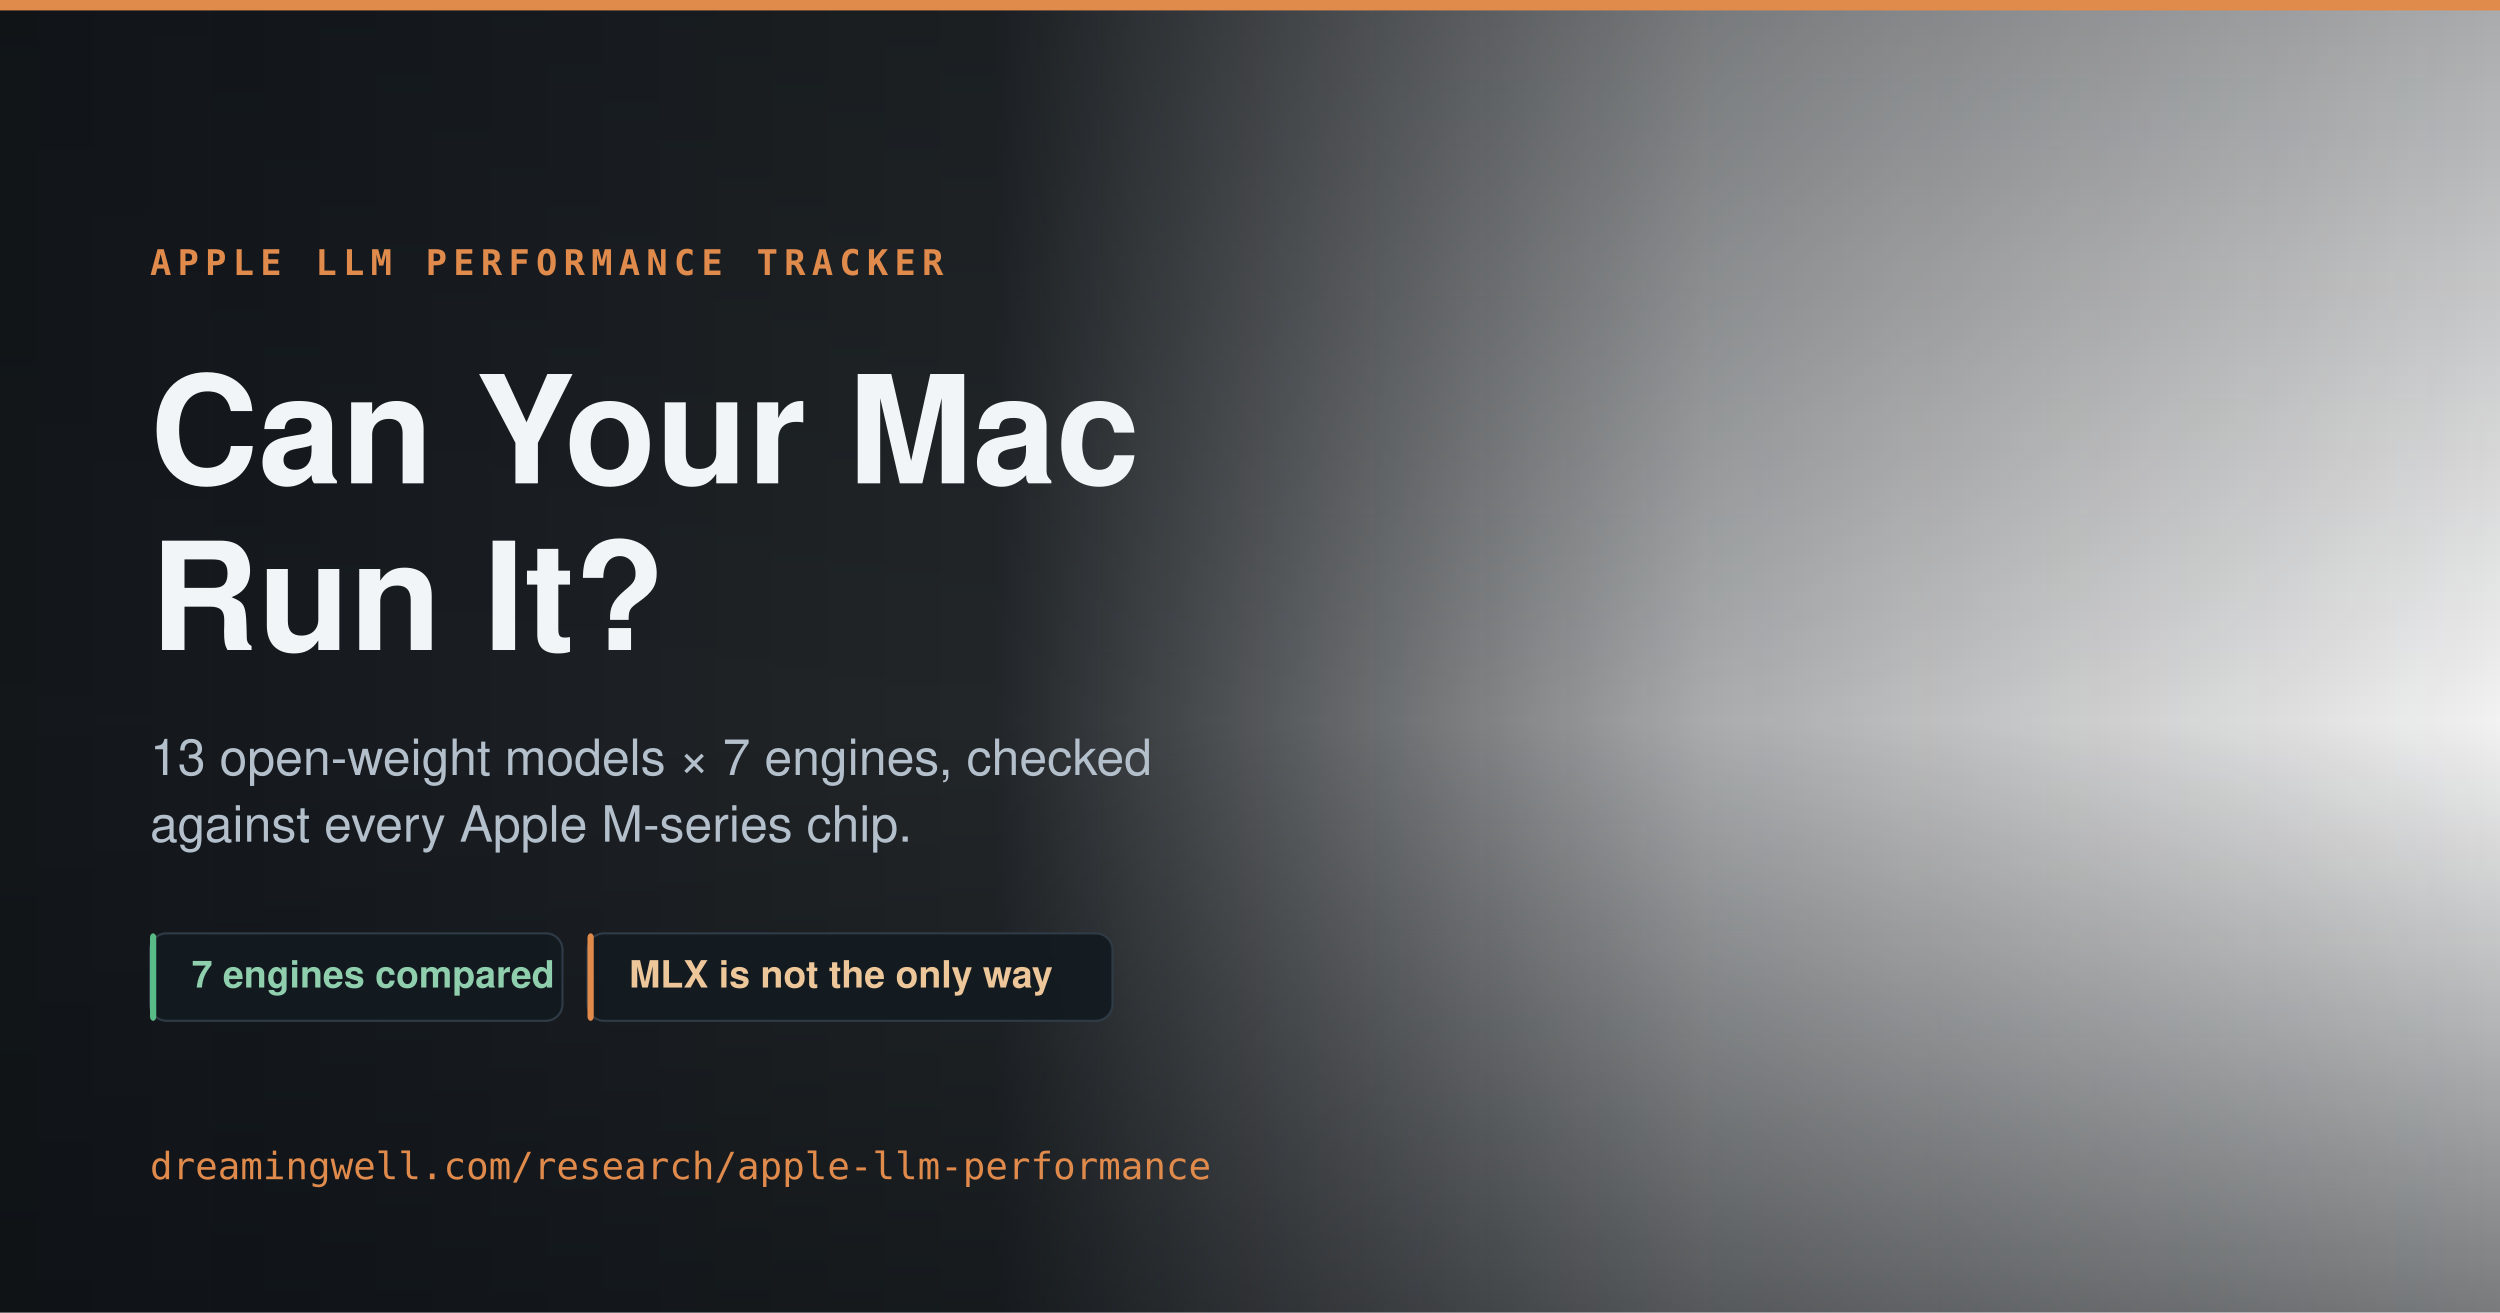
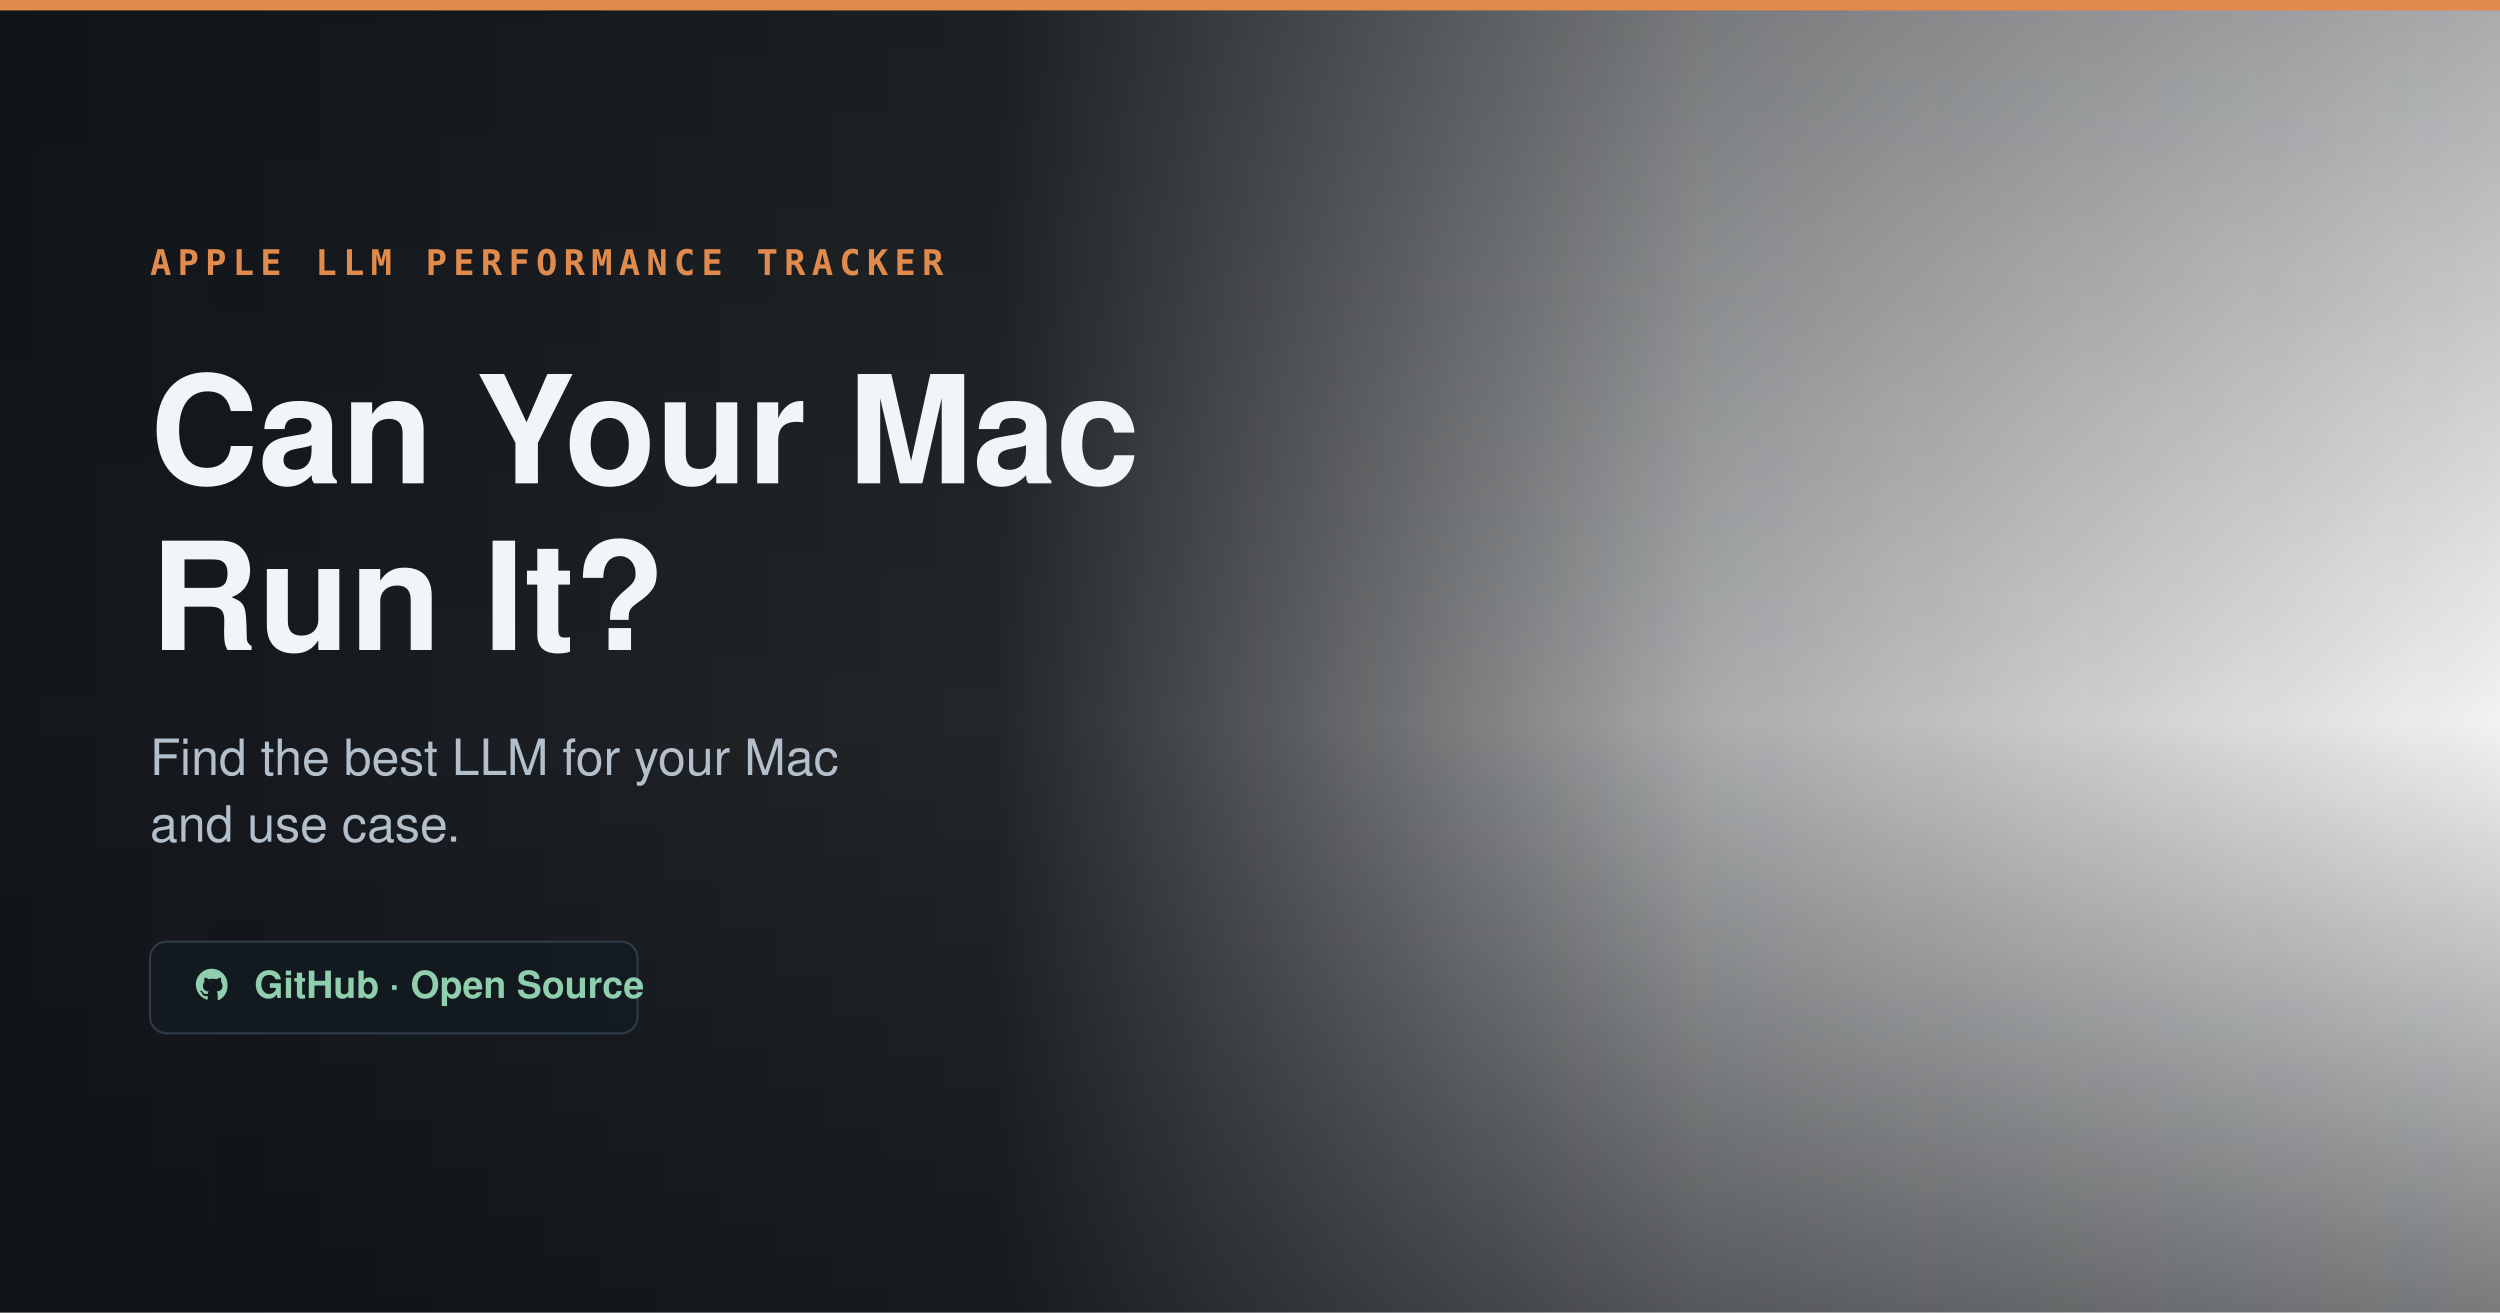
<svg xmlns="http://www.w3.org/2000/svg" width="1200" height="630" viewBox="0 0 1200 630">
  <defs>
    <linearGradient id="scrim" x1="0" y1="0" x2="1" y2="0">
      <stop offset="0%" stop-color="#0b0f13" stop-opacity="0.97" />
      <stop offset="40%" stop-color="#0b0f13" stop-opacity="0.90" />
      <stop offset="68%" stop-color="#0b0f13" stop-opacity="0.32" />
      <stop offset="100%" stop-color="#0b0f13" stop-opacity="0" />
    </linearGradient>
    <linearGradient id="base" x1="0" y1="0" x2="0" y2="1">
      <stop offset="0%" stop-color="#0b0f13" stop-opacity="0.35" />
      <stop offset="55%" stop-color="#0b0f13" stop-opacity="0.05" />
      <stop offset="100%" stop-color="#0b0f13" stop-opacity="0.55" />
    </linearGradient>
  </defs>
  <rect width="1200" height="630" fill="url(#base)" />
  <rect width="1200" height="630" fill="url(#scrim)" />
  <rect x="0" y="0" width="1200" height="5" fill="#e08a4c" />
  <text x="72" y="132" font-family="Andale Mono, monospace" font-size="17" letter-spacing="3.0" fill="#e08a4c" font-weight="bold">APPLE LLM PERFORMANCE TRACKER</text>
  <text x="72" y="232" font-family="Helvetica Neue, Helvetica, sans-serif" font-size="72" font-weight="bold" fill="#f2f5f8">Can Your Mac</text>
  <text x="72" y="312" font-family="Helvetica Neue, Helvetica, sans-serif" font-size="72" font-weight="bold" fill="#f2f5f8">Run It?</text>
  <text x="72" y="372" font-family="Helvetica Neue, Helvetica, sans-serif" font-size="24" fill="#b3bfcb">
-     13 open-weight models × 7 engines, checked</text>
+     Find the best LLM for your Mac</text>
  <text x="72" y="404" font-family="Helvetica Neue, Helvetica, sans-serif" font-size="24" fill="#b3bfcb">
-     against every Apple M-series chip.</text>
+     and use case.</text>
  <g font-family="Helvetica Neue, Helvetica, sans-serif" font-size="18">
-     <rect x="72" y="448" width="198" height="42" rx="8" fill="#131a20" fill-opacity="0.92" stroke="#2f3b46" />
-     <rect x="72" y="448" width="3" height="42" rx="2" fill="#59bc88" />
-     <text x="92" y="474" fill="#8fcfae" font-weight="bold">7 engines compared</text>
-     <rect x="282" y="448" width="252" height="42" rx="8" fill="#131a20" fill-opacity="0.92" stroke="#2f3b46" />
-     <rect x="282" y="448" width="3" height="42" rx="2" fill="#e08a4c" />
-     <text x="302" y="474" fill="#edc79a" font-weight="bold">MLX is not the only way</text>
+     <rect x="72" y="452" width="234" height="44" rx="8" fill="#131a20" fill-opacity="0.92" stroke="#2f3b46" />
+     <g transform="translate(94, 465) scale(0.95)">
+       <path fill="#8fcfae" d="M8 0C3.58 0 0 3.58 0 8c0 3.54 2.29 6.53 5.47 7.59.4.07.55-.17.55-.38 0-.19-.01-.82-.01-1.49-2.01.37-2.53-.49-2.69-.94-.09-.23-.48-.94-.82-1.13-.28-.15-.68-.52-.01-.53.63-.01 1.08.58 1.23.82.72 1.21 1.87.87 2.33.66.07-.52.28-.87.51-1.07-1.78-.2-2.98-.88-2.98-2.9 0-.83.3-1.51.79-2.04-.08-.2-.35-1 .08-2.07 0 0 .65-.2 2.13.79a7.2 7.2 0 0 1 1.94-.26c.66 0 1.32.09 1.94.26 1.48-1 2.13-.79 2.13-.79.43 1.07.16 1.87.08 2.07.49.53.79 1.21.79 2.04 0 2.03-1.21 2.7-2.99 2.9.31.27.58.79.58 1.6 0 1.15-.01 2.09-.01 2.38 0 .21.15.46.55.38A7.99 7.99 0 0 0 16 8c0-4.42-3.58-8-8-8Z" />
+     </g>
+     <text x="122" y="479" fill="#8fcfae" font-weight="bold">GitHub · Open Source</text>
  </g>
-   <text x="72" y="566" font-family="Andale Mono, monospace" font-size="18" fill="#e08a4c">
-     dreamingwell.com/research/apple-llm-performance</text>
</svg>
